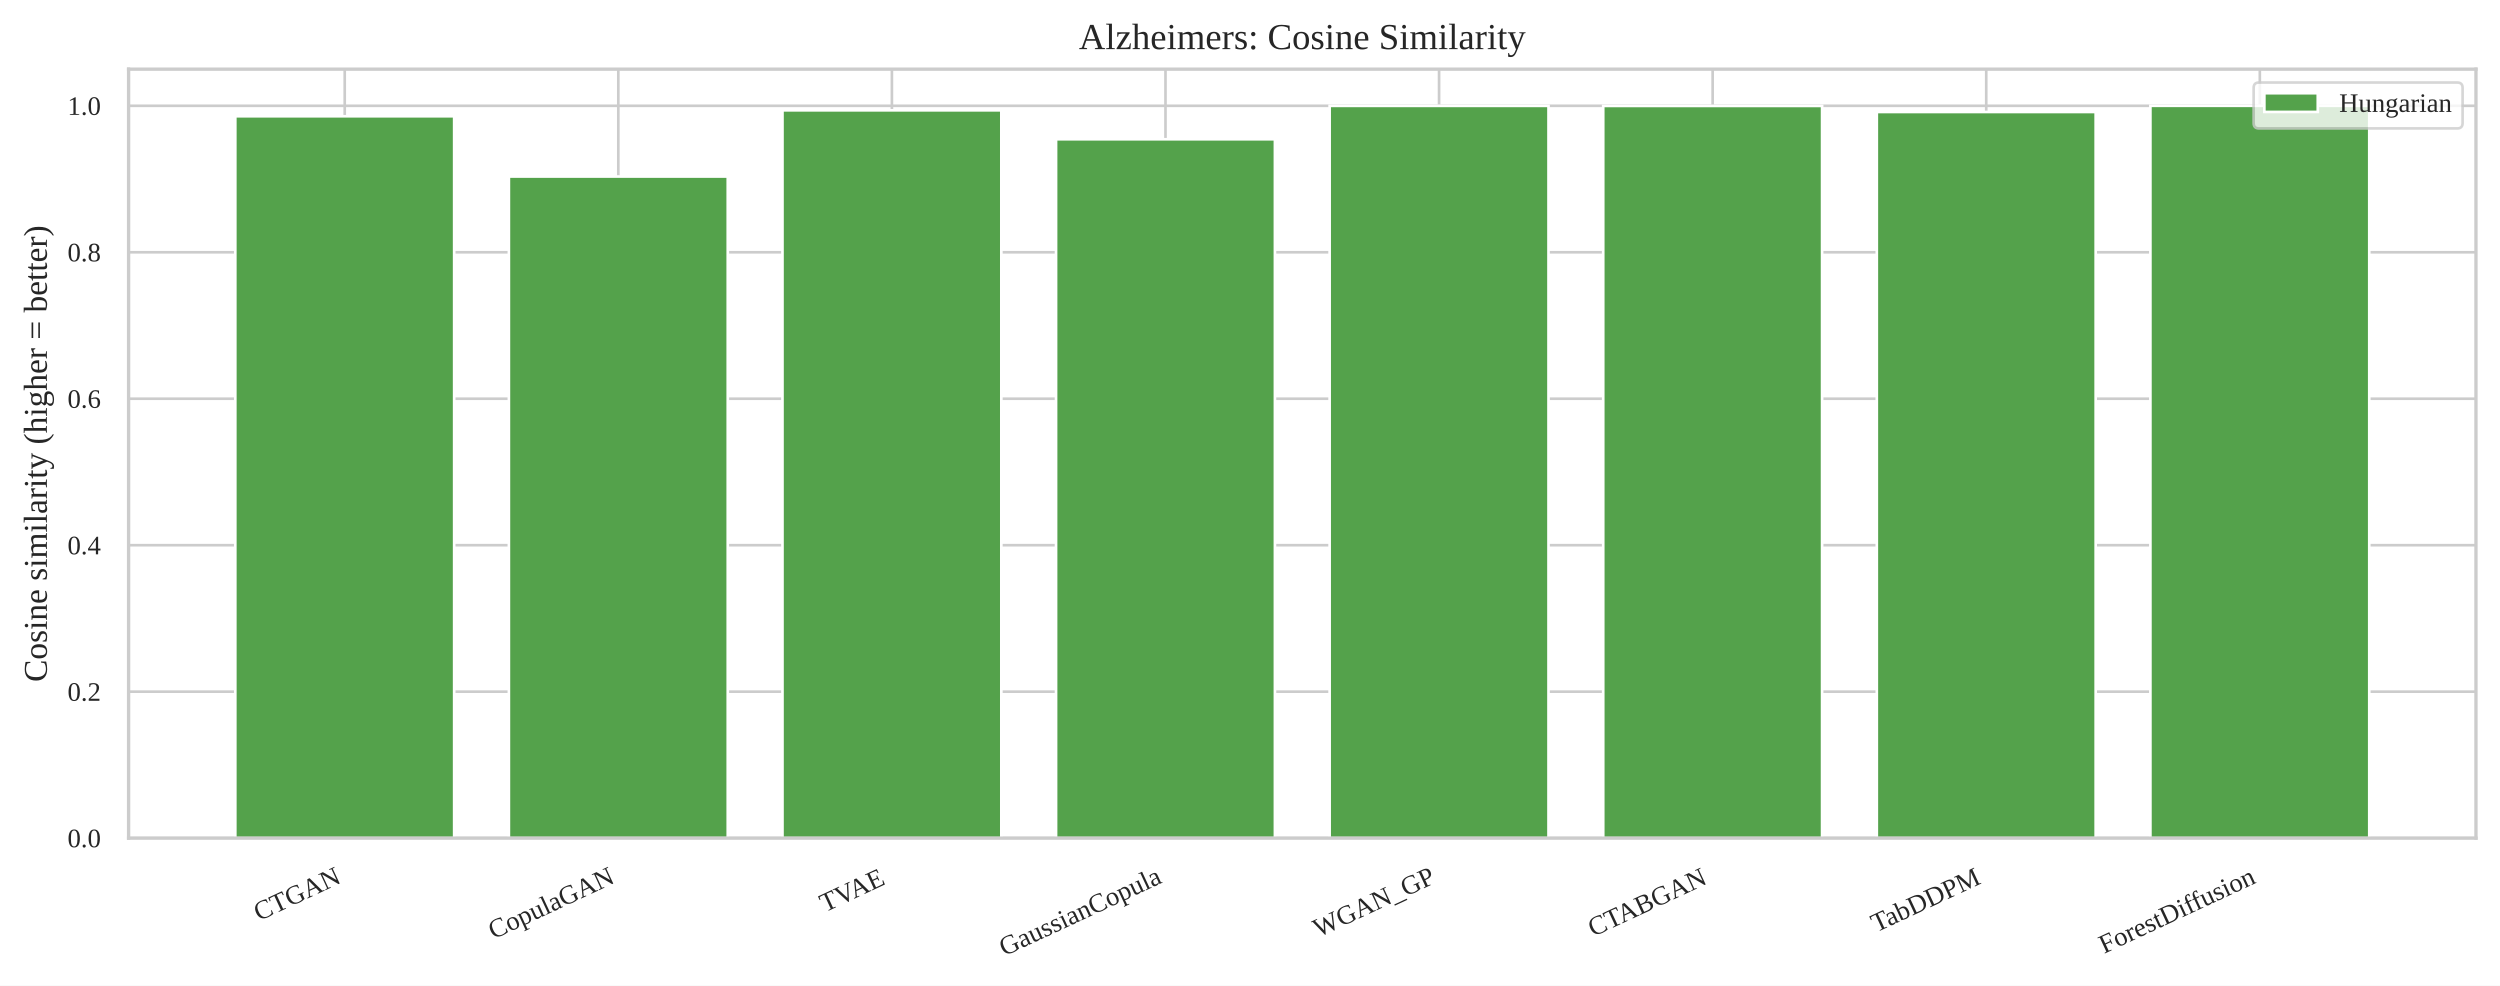
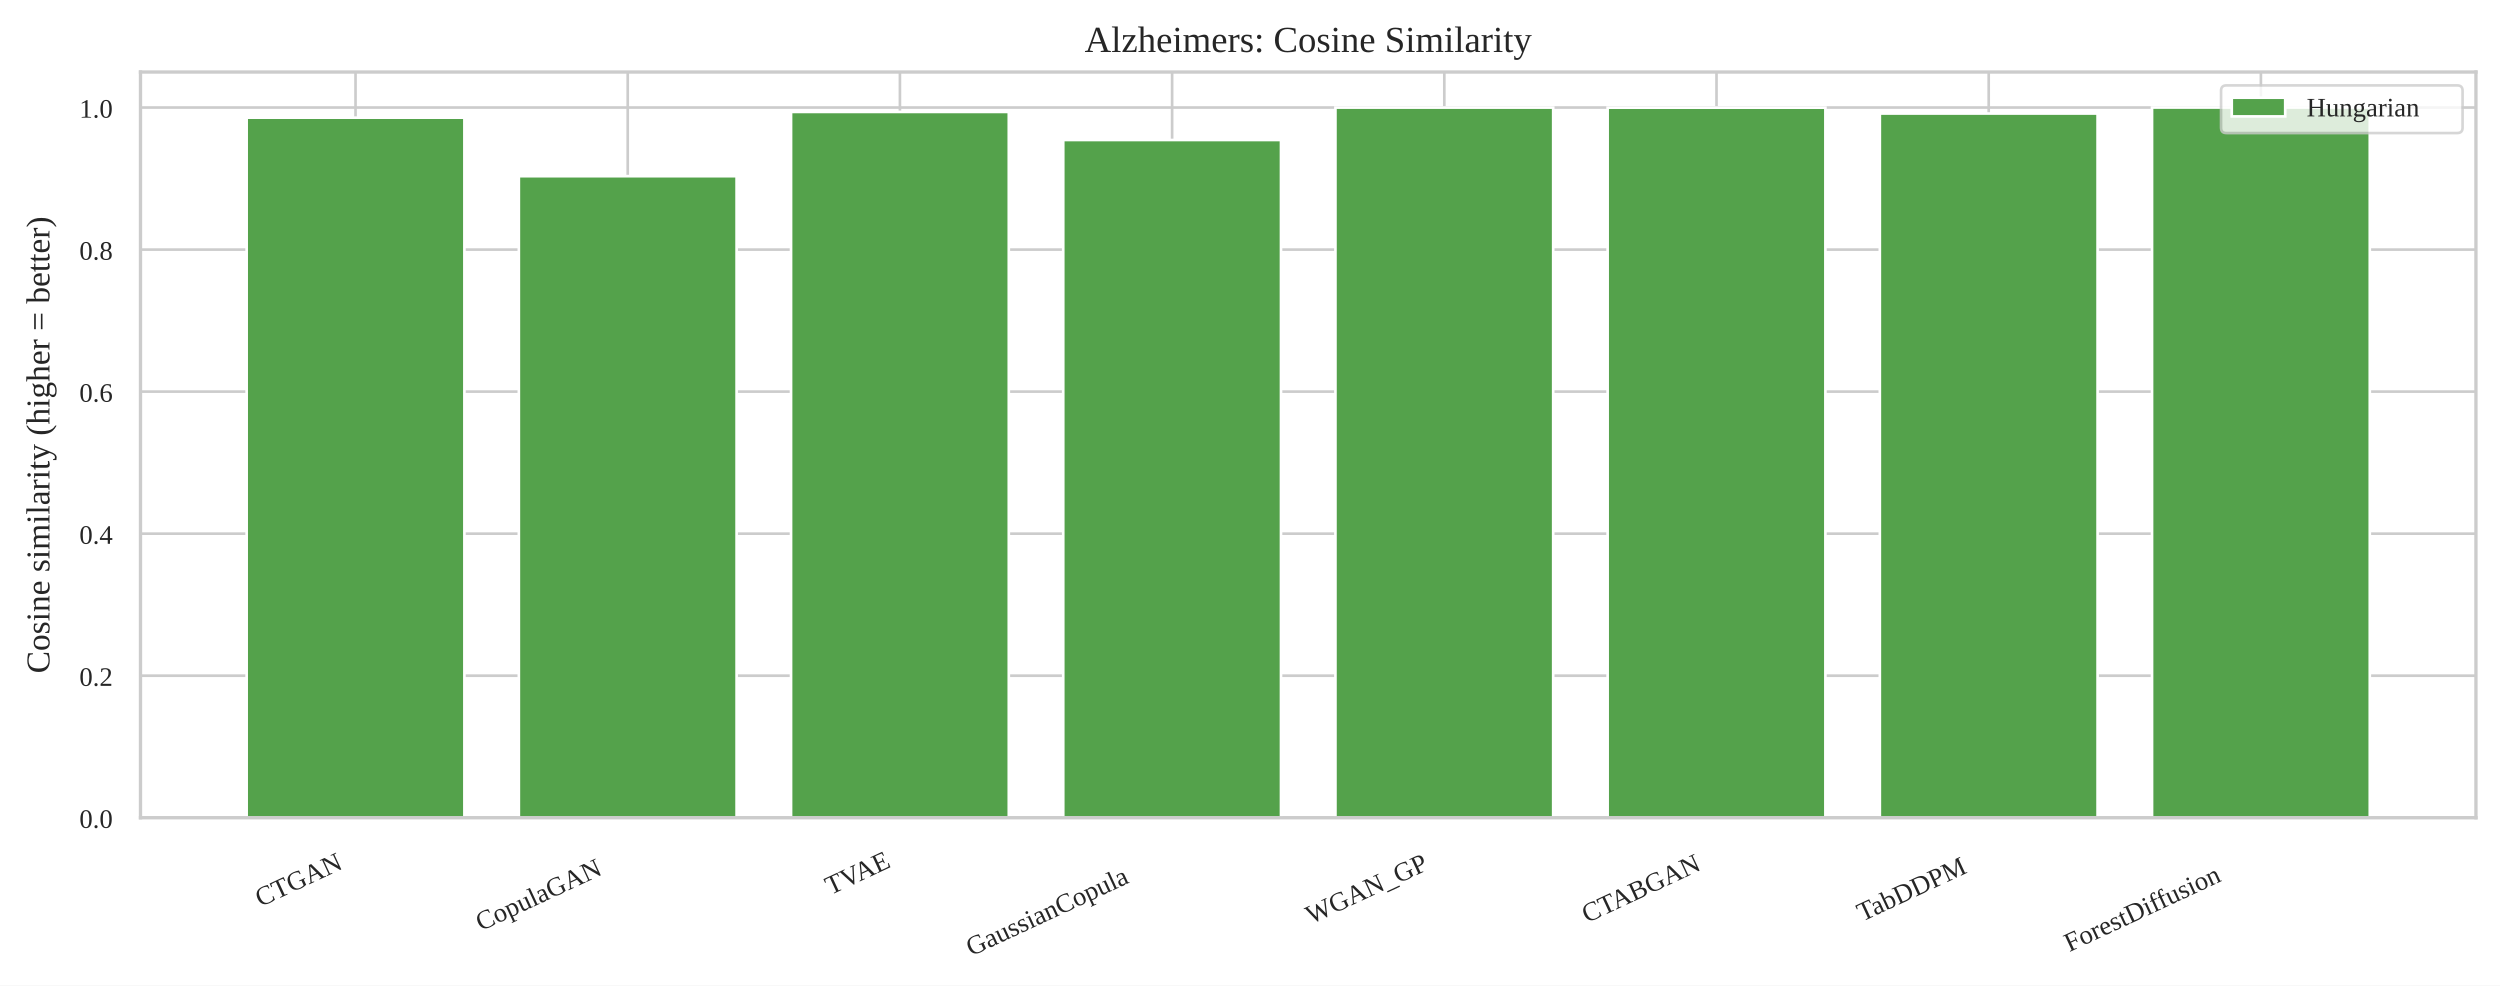
- <svg xmlns="http://www.w3.org/2000/svg" width="748.632pt" height="295.169pt" viewBox="0 0 748.632 295.169" version="1.1">
+ <svg xmlns="http://www.w3.org/2000/svg" width="748.16pt" height="294.938pt" viewBox="0 0 748.16 294.938" version="1.1">
  <defs>
    <style type="text/css">*{stroke-linejoin: round; stroke-linecap: butt}</style>
  </defs>
  <g id="figure_1">
    <g id="patch_1">
-       <path d="M 0 295.169  L 748.632 295.169  L 748.632 0  L 0 0  z " style="fill: #ffffff" />
+       <path d="M 0 294.938  L 748.16 294.938  L 748.16 0  L 0 0  z " style="fill: #ffffff" />
    </g>
    <g id="axes_1">
      <g id="patch_2">
-         <path d="M 38.509 250.981  L 741.432 250.981  L 741.432 20.713  L 38.509 20.713  z " style="fill: #ffffff" />
+         <path d="M 42.043 244.721  L 740.96 244.721  L 740.96 21.558  L 42.043 21.558  z " style="fill: #ffffff" />
      </g>
      <g id="matplotlib.axis_1">
        <g id="xtick_1">
          <g id="line2d_1">
-             <path d="M 103.231 250.981  L 103.231 20.713  " clip-path="url(#p217b3c250d)" style="fill: none; stroke: #cccccc; stroke-width: 0.8; stroke-linecap: round" />
+             <path d="M 106.395 244.721  L 106.395 21.558  " clip-path="url(#p69a36af027)" style="fill: none; stroke: #cccccc; stroke-width: 0.8; stroke-linecap: round" />
          </g>
          <g id="text_1">
-             <text style="font-size: 8px; font-family: 'Times New Roman', 'Times', 'Nimbus Roman', 'Liberation Serif', 'DejaVu Serif', serif; fill: #262626" transform="translate(77.52583 275.8766) rotate(-25)">CTGAN</text>
+             <text style="font-size: 8px; font-family: 'Times New Roman', 'Times', 'Nimbus Roman', 'Liberation Serif', 'DejaVu Serif', serif; fill: #262626" transform="translate(77.93539 271.4731) rotate(-25)">CTGAN</text>
          </g>
        </g>
        <g id="xtick_2">
          <g id="line2d_2">
-             <path d="M 185.156 250.981  L 185.156 20.713  " clip-path="url(#p217b3c250d)" style="fill: none; stroke: #cccccc; stroke-width: 0.8; stroke-linecap: round" />
+             <path d="M 187.854 244.721  L 187.854 21.558  " clip-path="url(#p69a36af027)" style="fill: none; stroke: #cccccc; stroke-width: 0.8; stroke-linecap: round" />
          </g>
          <g id="text_2">
-             <text style="font-size: 8px; font-family: 'Times New Roman', 'Times', 'Nimbus Roman', 'Liberation Serif', 'DejaVu Serif', serif; fill: #262626" transform="translate(147.7703 281.3236) rotate(-25)">CopulaGAN</text>
+             <text style="font-size: 8px; font-family: 'Times New Roman', 'Times', 'Nimbus Roman', 'Liberation Serif', 'DejaVu Serif', serif; fill: #262626" transform="translate(143.9123 278.6924) rotate(-25)">CopulaGAN</text>
          </g>
        </g>
        <g id="xtick_3">
          <g id="line2d_3">
-             <path d="M 267.082 250.981  L 267.082 20.713  " clip-path="url(#p217b3c250d)" style="fill: none; stroke: #cccccc; stroke-width: 0.8; stroke-linecap: round" />
+             <path d="M 269.313 244.721  L 269.313 21.558  " clip-path="url(#p69a36af027)" style="fill: none; stroke: #cccccc; stroke-width: 0.8; stroke-linecap: round" />
          </g>
          <g id="text_3">
-             <text style="font-size: 8px; font-family: 'Times New Roman', 'Times', 'Nimbus Roman', 'Liberation Serif', 'DejaVu Serif', serif; fill: #262626" transform="translate(247.0189 273.2458) rotate(-25)">TVAE</text>
+             <text style="font-size: 8px; font-family: 'Times New Roman', 'Times', 'Nimbus Roman', 'Liberation Serif', 'DejaVu Serif', serif; fill: #262626" transform="translate(248.4979 267.9083) rotate(-25)">TVAE</text>
          </g>
        </g>
        <g id="xtick_4">
          <g id="line2d_4">
-             <path d="M 349.008 250.981  L 349.008 20.713  " clip-path="url(#p217b3c250d)" style="fill: none; stroke: #cccccc; stroke-width: 0.8; stroke-linecap: round" />
+             <path d="M 350.772 244.721  L 350.772 21.558  " clip-path="url(#p69a36af027)" style="fill: none; stroke: #cccccc; stroke-width: 0.8; stroke-linecap: round" />
          </g>
          <g id="text_4">
-             <text style="font-size: 8px; font-family: 'Times New Roman', 'Times', 'Nimbus Roman', 'Liberation Serif', 'DejaVu Serif', serif; fill: #262626" transform="translate(300.7448 286.3956) rotate(-25)">GaussianCopula</text>
+             <text style="font-size: 8px; font-family: 'Times New Roman', 'Times', 'Nimbus Roman', 'Liberation Serif', 'DejaVu Serif', serif; fill: #262626" transform="translate(290.6649 286.2304) rotate(-25)">GaussianCopula</text>
          </g>
        </g>
        <g id="xtick_5">
          <g id="line2d_5">
-             <path d="M 430.933 250.981  L 430.933 20.713  " clip-path="url(#p217b3c250d)" style="fill: none; stroke: #cccccc; stroke-width: 0.8; stroke-linecap: round" />
+             <path d="M 432.231 244.721  L 432.231 21.558  " clip-path="url(#p69a36af027)" style="fill: none; stroke: #cccccc; stroke-width: 0.8; stroke-linecap: round" />
          </g>
          <g id="text_5">
-             <text style="font-size: 8px; font-family: 'Times New Roman', 'Times', 'Nimbus Roman', 'Liberation Serif', 'DejaVu Serif', serif; fill: #262626" transform="translate(394.7584 280.7589) rotate(-25)">WGAN_GP</text>
+             <text style="font-size: 8px; font-family: 'Times New Roman', 'Times', 'Nimbus Roman', 'Liberation Serif', 'DejaVu Serif', serif; fill: #262626" transform="translate(392.3129 276.6441) rotate(-25)">WGAN_GP</text>
          </g>
        </g>
        <g id="xtick_6">
          <g id="line2d_6">
-             <path d="M 512.859 250.981  L 512.859 20.713  " clip-path="url(#p217b3c250d)" style="fill: none; stroke: #cccccc; stroke-width: 0.8; stroke-linecap: round" />
+             <path d="M 513.69 244.721  L 513.69 21.558  " clip-path="url(#p69a36af027)" style="fill: none; stroke: #cccccc; stroke-width: 0.8; stroke-linecap: round" />
          </g>
          <g id="text_6">
-             <text style="font-size: 8px; font-family: 'Times New Roman', 'Times', 'Nimbus Roman', 'Liberation Serif', 'DejaVu Serif', serif; fill: #262626" transform="translate(477.0828 280.5729) rotate(-25)">CTABGAN</text>
+             <text style="font-size: 8px; font-family: 'Times New Roman', 'Times', 'Nimbus Roman', 'Liberation Serif', 'DejaVu Serif', serif; fill: #262626" transform="translate(474.9285 276.2766) rotate(-25)">CTABGAN</text>
          </g>
        </g>
        <g id="xtick_7">
          <g id="line2d_7">
-             <path d="M 594.785 250.981  L 594.785 20.713  " clip-path="url(#p217b3c250d)" style="fill: none; stroke: #cccccc; stroke-width: 0.8; stroke-linecap: round" />
+             <path d="M 595.149 244.721  L 595.149 21.558  " clip-path="url(#p69a36af027)" style="fill: none; stroke: #cccccc; stroke-width: 0.8; stroke-linecap: round" />
          </g>
          <g id="text_7">
-             <text style="font-size: 8px; font-family: 'Times New Roman', 'Times', 'Nimbus Roman', 'Liberation Serif', 'DejaVu Serif', serif; fill: #262626" transform="translate(561.8294 279.2575) rotate(-25)">TabDDPM</text>
+             <text style="font-size: 8px; font-family: 'Times New Roman', 'Times', 'Nimbus Roman', 'Liberation Serif', 'DejaVu Serif', serif; fill: #262626" transform="translate(557.2789 275.8609) rotate(-25)">TabDDPM</text>
          </g>
        </g>
        <g id="xtick_8">
          <g id="line2d_8">
-             <path d="M 676.71 250.981  L 676.71 20.713  " clip-path="url(#p217b3c250d)" style="fill: none; stroke: #cccccc; stroke-width: 0.8; stroke-linecap: round" />
+             <path d="M 676.607 244.721  L 676.607 21.558  " clip-path="url(#p69a36af027)" style="fill: none; stroke: #cccccc; stroke-width: 0.8; stroke-linecap: round" />
          </g>
          <g id="text_8">
-             <text style="font-size: 8px; font-family: 'Times New Roman', 'Times', 'Nimbus Roman', 'Liberation Serif', 'DejaVu Serif', serif; fill: #262626" transform="translate(630.0596 285.6438) rotate(-25)">ForestDiffusion</text>
+             <text style="font-size: 8px; font-family: 'Times New Roman', 'Times', 'Nimbus Roman', 'Liberation Serif', 'DejaVu Serif', serif; fill: #262626" transform="translate(619.2726 284.9377) rotate(-25)">ForestDiffusion</text>
          </g>
        </g>
      </g>
      <g id="matplotlib.axis_2">
        <g id="ytick_1">
          <g id="line2d_9">
-             <path d="M 38.509 250.981  L 741.432 250.981  " clip-path="url(#p217b3c250d)" style="fill: none; stroke: #cccccc; stroke-width: 0.8; stroke-linecap: round" />
+             <path d="M 42.043 244.721  L 740.96 244.721  " clip-path="url(#p69a36af027)" style="fill: none; stroke: #cccccc; stroke-width: 0.8; stroke-linecap: round" />
          </g>
          <g id="text_9">
-             <text style="font-size: 8px; font-family: 'Times New Roman', 'Times', 'Nimbus Roman', 'Liberation Serif', 'DejaVu Serif', serif; text-anchor: end; fill: #262626" x="30.209" y="253.712" transform="rotate(-0 30.20938 253.7124)">0.0</text>
+             <text style="font-size: 8px; font-family: 'Times New Roman', 'Times', 'Nimbus Roman', 'Liberation Serif', 'DejaVu Serif', serif; text-anchor: end; fill: #262626" x="33.743" y="247.76" transform="rotate(-0 33.74281 247.76)">0.0</text>
          </g>
        </g>
        <g id="ytick_2">
          <g id="line2d_10">
-             <path d="M 38.509 207.12  L 741.432 207.12  " clip-path="url(#p217b3c250d)" style="fill: none; stroke: #cccccc; stroke-width: 0.8; stroke-linecap: round" />
+             <path d="M 42.043 202.213  L 740.96 202.213  " clip-path="url(#p69a36af027)" style="fill: none; stroke: #cccccc; stroke-width: 0.8; stroke-linecap: round" />
          </g>
          <g id="text_10">
-             <text style="font-size: 8px; font-family: 'Times New Roman', 'Times', 'Nimbus Roman', 'Liberation Serif', 'DejaVu Serif', serif; text-anchor: end; fill: #262626" x="30.209" y="209.851" transform="rotate(-0 30.20938 209.8515)">0.2</text>
+             <text style="font-size: 8px; font-family: 'Times New Roman', 'Times', 'Nimbus Roman', 'Liberation Serif', 'DejaVu Serif', serif; text-anchor: end; fill: #262626" x="33.743" y="205.252" transform="rotate(-0 33.74281 205.2525)">0.2</text>
          </g>
        </g>
        <g id="ytick_3">
          <g id="line2d_11">
-             <path d="M 38.509 163.259  L 741.432 163.259  " clip-path="url(#p217b3c250d)" style="fill: none; stroke: #cccccc; stroke-width: 0.8; stroke-linecap: round" />
+             <path d="M 42.043 159.706  L 740.96 159.706  " clip-path="url(#p69a36af027)" style="fill: none; stroke: #cccccc; stroke-width: 0.8; stroke-linecap: round" />
          </g>
          <g id="text_11">
-             <text style="font-size: 8px; font-family: 'Times New Roman', 'Times', 'Nimbus Roman', 'Liberation Serif', 'DejaVu Serif', serif; text-anchor: end; fill: #262626" x="30.209" y="165.991" transform="rotate(-0 30.20938 165.9905)">0.4</text>
+             <text style="font-size: 8px; font-family: 'Times New Roman', 'Times', 'Nimbus Roman', 'Liberation Serif', 'DejaVu Serif', serif; text-anchor: end; fill: #262626" x="33.743" y="162.745" transform="rotate(-0 33.74281 162.745)">0.4</text>
          </g>
        </g>
        <g id="ytick_4">
          <g id="line2d_12">
-             <path d="M 38.509 119.398  L 741.432 119.398  " clip-path="url(#p217b3c250d)" style="fill: none; stroke: #cccccc; stroke-width: 0.8; stroke-linecap: round" />
+             <path d="M 42.043 117.198  L 740.96 117.198  " clip-path="url(#p69a36af027)" style="fill: none; stroke: #cccccc; stroke-width: 0.8; stroke-linecap: round" />
          </g>
          <g id="text_12">
-             <text style="font-size: 8px; font-family: 'Times New Roman', 'Times', 'Nimbus Roman', 'Liberation Serif', 'DejaVu Serif', serif; text-anchor: end; fill: #262626" x="30.209" y="122.13" transform="rotate(-0 30.20938 122.1296)">0.6</text>
+             <text style="font-size: 8px; font-family: 'Times New Roman', 'Times', 'Nimbus Roman', 'Liberation Serif', 'DejaVu Serif', serif; text-anchor: end; fill: #262626" x="33.743" y="120.237" transform="rotate(-0 33.74281 120.2375)">0.6</text>
          </g>
        </g>
        <g id="ytick_5">
          <g id="line2d_13">
-             <path d="M 38.509 75.537  L 741.432 75.537  " clip-path="url(#p217b3c250d)" style="fill: none; stroke: #cccccc; stroke-width: 0.8; stroke-linecap: round" />
+             <path d="M 42.043 74.691  L 740.96 74.691  " clip-path="url(#p69a36af027)" style="fill: none; stroke: #cccccc; stroke-width: 0.8; stroke-linecap: round" />
          </g>
          <g id="text_13">
-             <text style="font-size: 8px; font-family: 'Times New Roman', 'Times', 'Nimbus Roman', 'Liberation Serif', 'DejaVu Serif', serif; text-anchor: end; fill: #262626" x="30.209" y="78.269" transform="rotate(-0 30.20938 78.26863)">0.8</text>
+             <text style="font-size: 8px; font-family: 'Times New Roman', 'Times', 'Nimbus Roman', 'Liberation Serif', 'DejaVu Serif', serif; text-anchor: end; fill: #262626" x="33.743" y="77.73" transform="rotate(-0 33.74281 77.73)">0.8</text>
          </g>
        </g>
        <g id="ytick_6">
          <g id="line2d_14">
-             <path d="M 38.509 31.676  L 741.432 31.676  " clip-path="url(#p217b3c250d)" style="fill: none; stroke: #cccccc; stroke-width: 0.8; stroke-linecap: round" />
+             <path d="M 42.043 32.183  L 740.96 32.183  " clip-path="url(#p69a36af027)" style="fill: none; stroke: #cccccc; stroke-width: 0.8; stroke-linecap: round" />
          </g>
          <g id="text_14">
-             <text style="font-size: 8px; font-family: 'Times New Roman', 'Times', 'Nimbus Roman', 'Liberation Serif', 'DejaVu Serif', serif; text-anchor: end; fill: #262626" x="30.209" y="34.408" transform="rotate(-0 30.20938 34.40767)">1.0</text>
+             <text style="font-size: 8px; font-family: 'Times New Roman', 'Times', 'Nimbus Roman', 'Liberation Serif', 'DejaVu Serif', serif; text-anchor: end; fill: #262626" x="33.743" y="35.222" transform="rotate(-0 33.74281 35.2225)">1.0</text>
          </g>
        </g>
        <g id="text_15">
-           <text style="font-size: 10px; font-family: 'Times New Roman', 'Times', 'Nimbus Roman', 'Liberation Serif', 'DejaVu Serif', serif; text-anchor: middle; fill: #262626" x="14.03" y="135.847" transform="rotate(-90 14.02969 135.8466)">Cosine similarity (higher = better)</text>
+           <text style="font-size: 10px; font-family: 'Times New Roman', 'Times', 'Nimbus Roman', 'Liberation Serif', 'DejaVu Serif', serif; text-anchor: middle; fill: #262626" x="14.798" y="133.139" transform="rotate(-90 14.79844 133.1395)">Cosine similarity (higher = better)</text>
        </g>
      </g>
      <g id="patch_3">
-         <path d="M 70.46 250.981  L 136.001 250.981  L 136.001 34.808  L 70.46 34.808  z " clip-path="url(#p217b3c250d)" style="fill: #54a24b; stroke: #ffffff; stroke-width: 0.8; stroke-linejoin: miter" />
+         <path d="M 73.812 244.721  L 138.979 244.721  L 138.979 35.219  L 73.812 35.219  z " clip-path="url(#p69a36af027)" style="fill: #54a24b; stroke: #ffffff; stroke-width: 0.8; stroke-linejoin: miter" />
      </g>
      <g id="patch_4">
-         <path d="M 152.386 250.981  L 217.927 250.981  L 217.927 52.867  L 152.386 52.867  z " clip-path="url(#p217b3c250d)" style="fill: #54a24b; stroke: #ffffff; stroke-width: 0.8; stroke-linejoin: miter" />
+         <path d="M 155.271 244.721  L 220.438 244.721  L 220.438 52.721  L 155.271 52.721  z " clip-path="url(#p69a36af027)" style="fill: #54a24b; stroke: #ffffff; stroke-width: 0.8; stroke-linejoin: miter" />
      </g>
      <g id="patch_5">
-         <path d="M 234.312 250.981  L 299.852 250.981  L 299.852 33.032  L 234.312 33.032  z " clip-path="url(#p217b3c250d)" style="fill: #54a24b; stroke: #ffffff; stroke-width: 0.8; stroke-linejoin: miter" />
+         <path d="M 236.73 244.721  L 301.897 244.721  L 301.897 33.497  L 236.73 33.497  z " clip-path="url(#p69a36af027)" style="fill: #54a24b; stroke: #ffffff; stroke-width: 0.8; stroke-linejoin: miter" />
      </g>
      <g id="patch_6">
-         <path d="M 316.237 250.981  L 381.778 250.981  L 381.778 41.695  L 316.237 41.695  z " clip-path="url(#p217b3c250d)" style="fill: #54a24b; stroke: #ffffff; stroke-width: 0.8; stroke-linejoin: miter" />
+         <path d="M 318.188 244.721  L 383.356 244.721  L 383.356 41.893  L 318.188 41.893  z " clip-path="url(#p69a36af027)" style="fill: #54a24b; stroke: #ffffff; stroke-width: 0.8; stroke-linejoin: miter" />
      </g>
      <g id="patch_7">
-         <path d="M 398.163 250.981  L 463.704 250.981  L 463.704 31.701  L 398.163 31.701  z " clip-path="url(#p217b3c250d)" style="fill: #54a24b; stroke: #ffffff; stroke-width: 0.8; stroke-linejoin: miter" />
+         <path d="M 399.647 244.721  L 464.814 244.721  L 464.814 32.207  L 399.647 32.207  z " clip-path="url(#p69a36af027)" style="fill: #54a24b; stroke: #ffffff; stroke-width: 0.8; stroke-linejoin: miter" />
      </g>
      <g id="patch_8">
-         <path d="M 480.089 250.981  L 545.629 250.981  L 545.629 31.717  L 480.089 31.717  z " clip-path="url(#p217b3c250d)" style="fill: #54a24b; stroke: #ffffff; stroke-width: 0.8; stroke-linejoin: miter" />
+         <path d="M 481.106 244.721  L 546.273 244.721  L 546.273 32.223  L 481.106 32.223  z " clip-path="url(#p69a36af027)" style="fill: #54a24b; stroke: #ffffff; stroke-width: 0.8; stroke-linejoin: miter" />
      </g>
      <g id="patch_9">
-         <path d="M 562.014 250.981  L 627.555 250.981  L 627.555 33.533  L 562.014 33.533  z " clip-path="url(#p217b3c250d)" style="fill: #54a24b; stroke: #ffffff; stroke-width: 0.8; stroke-linejoin: miter" />
+         <path d="M 562.565 244.721  L 627.732 244.721  L 627.732 33.983  L 562.565 33.983  z " clip-path="url(#p69a36af027)" style="fill: #54a24b; stroke: #ffffff; stroke-width: 0.8; stroke-linejoin: miter" />
      </g>
      <g id="patch_10">
-         <path d="M 643.94 250.981  L 709.481 250.981  L 709.481 31.678  L 643.94 31.678  z " clip-path="url(#p217b3c250d)" style="fill: #54a24b; stroke: #ffffff; stroke-width: 0.8; stroke-linejoin: miter" />
+         <path d="M 644.024 244.721  L 709.191 244.721  L 709.191 32.185  L 644.024 32.185  z " clip-path="url(#p69a36af027)" style="fill: #54a24b; stroke: #ffffff; stroke-width: 0.8; stroke-linejoin: miter" />
      </g>
      <g id="patch_11">
-         <path d="M 38.509 250.981  L 38.509 20.713  " style="fill: none; stroke: #cccccc; stroke-linejoin: miter; stroke-linecap: square" />
+         <path d="M 42.043 244.721  L 42.043 21.558  " style="fill: none; stroke: #cccccc; stroke-linejoin: miter; stroke-linecap: square" />
      </g>
      <g id="patch_12">
-         <path d="M 741.432 250.981  L 741.432 20.713  " style="fill: none; stroke: #cccccc; stroke-linejoin: miter; stroke-linecap: square" />
+         <path d="M 740.96 244.721  L 740.96 21.558  " style="fill: none; stroke: #cccccc; stroke-linejoin: miter; stroke-linecap: square" />
      </g>
      <g id="patch_13">
-         <path d="M 38.509 250.981  L 741.432 250.981  " style="fill: none; stroke: #cccccc; stroke-linejoin: miter; stroke-linecap: square" />
+         <path d="M 42.043 244.721  L 740.96 244.721  " style="fill: none; stroke: #cccccc; stroke-linejoin: miter; stroke-linecap: square" />
      </g>
      <g id="patch_14">
-         <path d="M 38.509 20.713  L 741.432 20.713  " style="fill: none; stroke: #cccccc; stroke-linejoin: miter; stroke-linecap: square" />
+         <path d="M 42.043 21.558  L 740.96 21.558  " style="fill: none; stroke: #cccccc; stroke-linejoin: miter; stroke-linecap: square" />
      </g>
      <g id="text_16">
-         <text style="font-size: 11px; font-family: 'Times New Roman', 'Times', 'Nimbus Roman', 'Liberation Serif', 'DejaVu Serif', serif; text-anchor: middle; fill: #262626" x="389.97" y="14.713" transform="rotate(-0 389.9705 14.71266)">Alzheimers: Cosine Similarity</text>
+         <text style="font-size: 11px; font-family: 'Times New Roman', 'Times', 'Nimbus Roman', 'Liberation Serif', 'DejaVu Serif', serif; text-anchor: middle; fill: #262626" x="391.501" y="15.558" transform="rotate(-0 391.5014 15.55828)">Alzheimers: Cosine Similarity</text>
      </g>
      <g id="legend_1">
        <g id="patch_15">
-           <path d="M 676.463 38.456  L 735.832 38.456  Q 737.432 38.456 737.432 36.856  L 737.432 26.313  Q 737.432 24.713 735.832 24.713  L 676.463 24.713  Q 674.863 24.713 674.863 26.313  L 674.863 36.856  Q 674.863 38.456 676.463 38.456  z " style="fill: #ffffff; opacity: 0.8; stroke: #cccccc; stroke-width: 0.8; stroke-linejoin: miter" />
+           <path d="M 666.283 39.815  L 735.36 39.815  Q 736.96 39.815 736.96 38.215  L 736.96 27.158  Q 736.96 25.558 735.36 25.558  L 666.283 25.558  Q 664.683 25.558 664.683 27.158  L 664.683 38.215  Q 664.683 39.815 666.283 39.815  z " style="fill: #ffffff; opacity: 0.8; stroke: #cccccc; stroke-width: 0.8; stroke-linejoin: miter" />
        </g>
        <g id="patch_16">
-           <path d="M 678.063 33.513  L 694.063 33.513  L 694.063 27.913  L 678.063 27.913  z " style="fill: #54a24b; stroke: #ffffff; stroke-width: 0.8; stroke-linejoin: miter" />
+           <path d="M 667.883 34.837  L 683.883 34.837  L 683.883 29.237  L 667.883 29.237  z " style="fill: #54a24b; stroke: #ffffff; stroke-width: 0.8; stroke-linejoin: miter" />
        </g>
        <g id="text_17">
-           <text style="font-size: 8px; font-family: 'Times New Roman', 'Times', 'Nimbus Roman', 'Liberation Serif', 'DejaVu Serif', serif; text-anchor: start; fill: #262626" x="700.463" y="33.513" transform="rotate(-0 700.4628 33.51266)">Hungarian</text>
+           <text style="font-size: 8px; font-family: 'Times New Roman', 'Times', 'Nimbus Roman', 'Liberation Serif', 'DejaVu Serif', serif; text-anchor: start; fill: #262626" x="690.283" y="34.837" transform="rotate(-0 690.2825 34.83703)">Hungarian</text>
        </g>
      </g>
    </g>
  </g>
  <defs>
-     <clipPath id="p217b3c250d">
-       <rect x="38.509" y="20.713" width="702.922" height="230.268" />
+     <clipPath id="p69a36af027">
+       <rect x="42.043" y="21.558" width="698.917" height="223.162" />
    </clipPath>
  </defs>
</svg>
